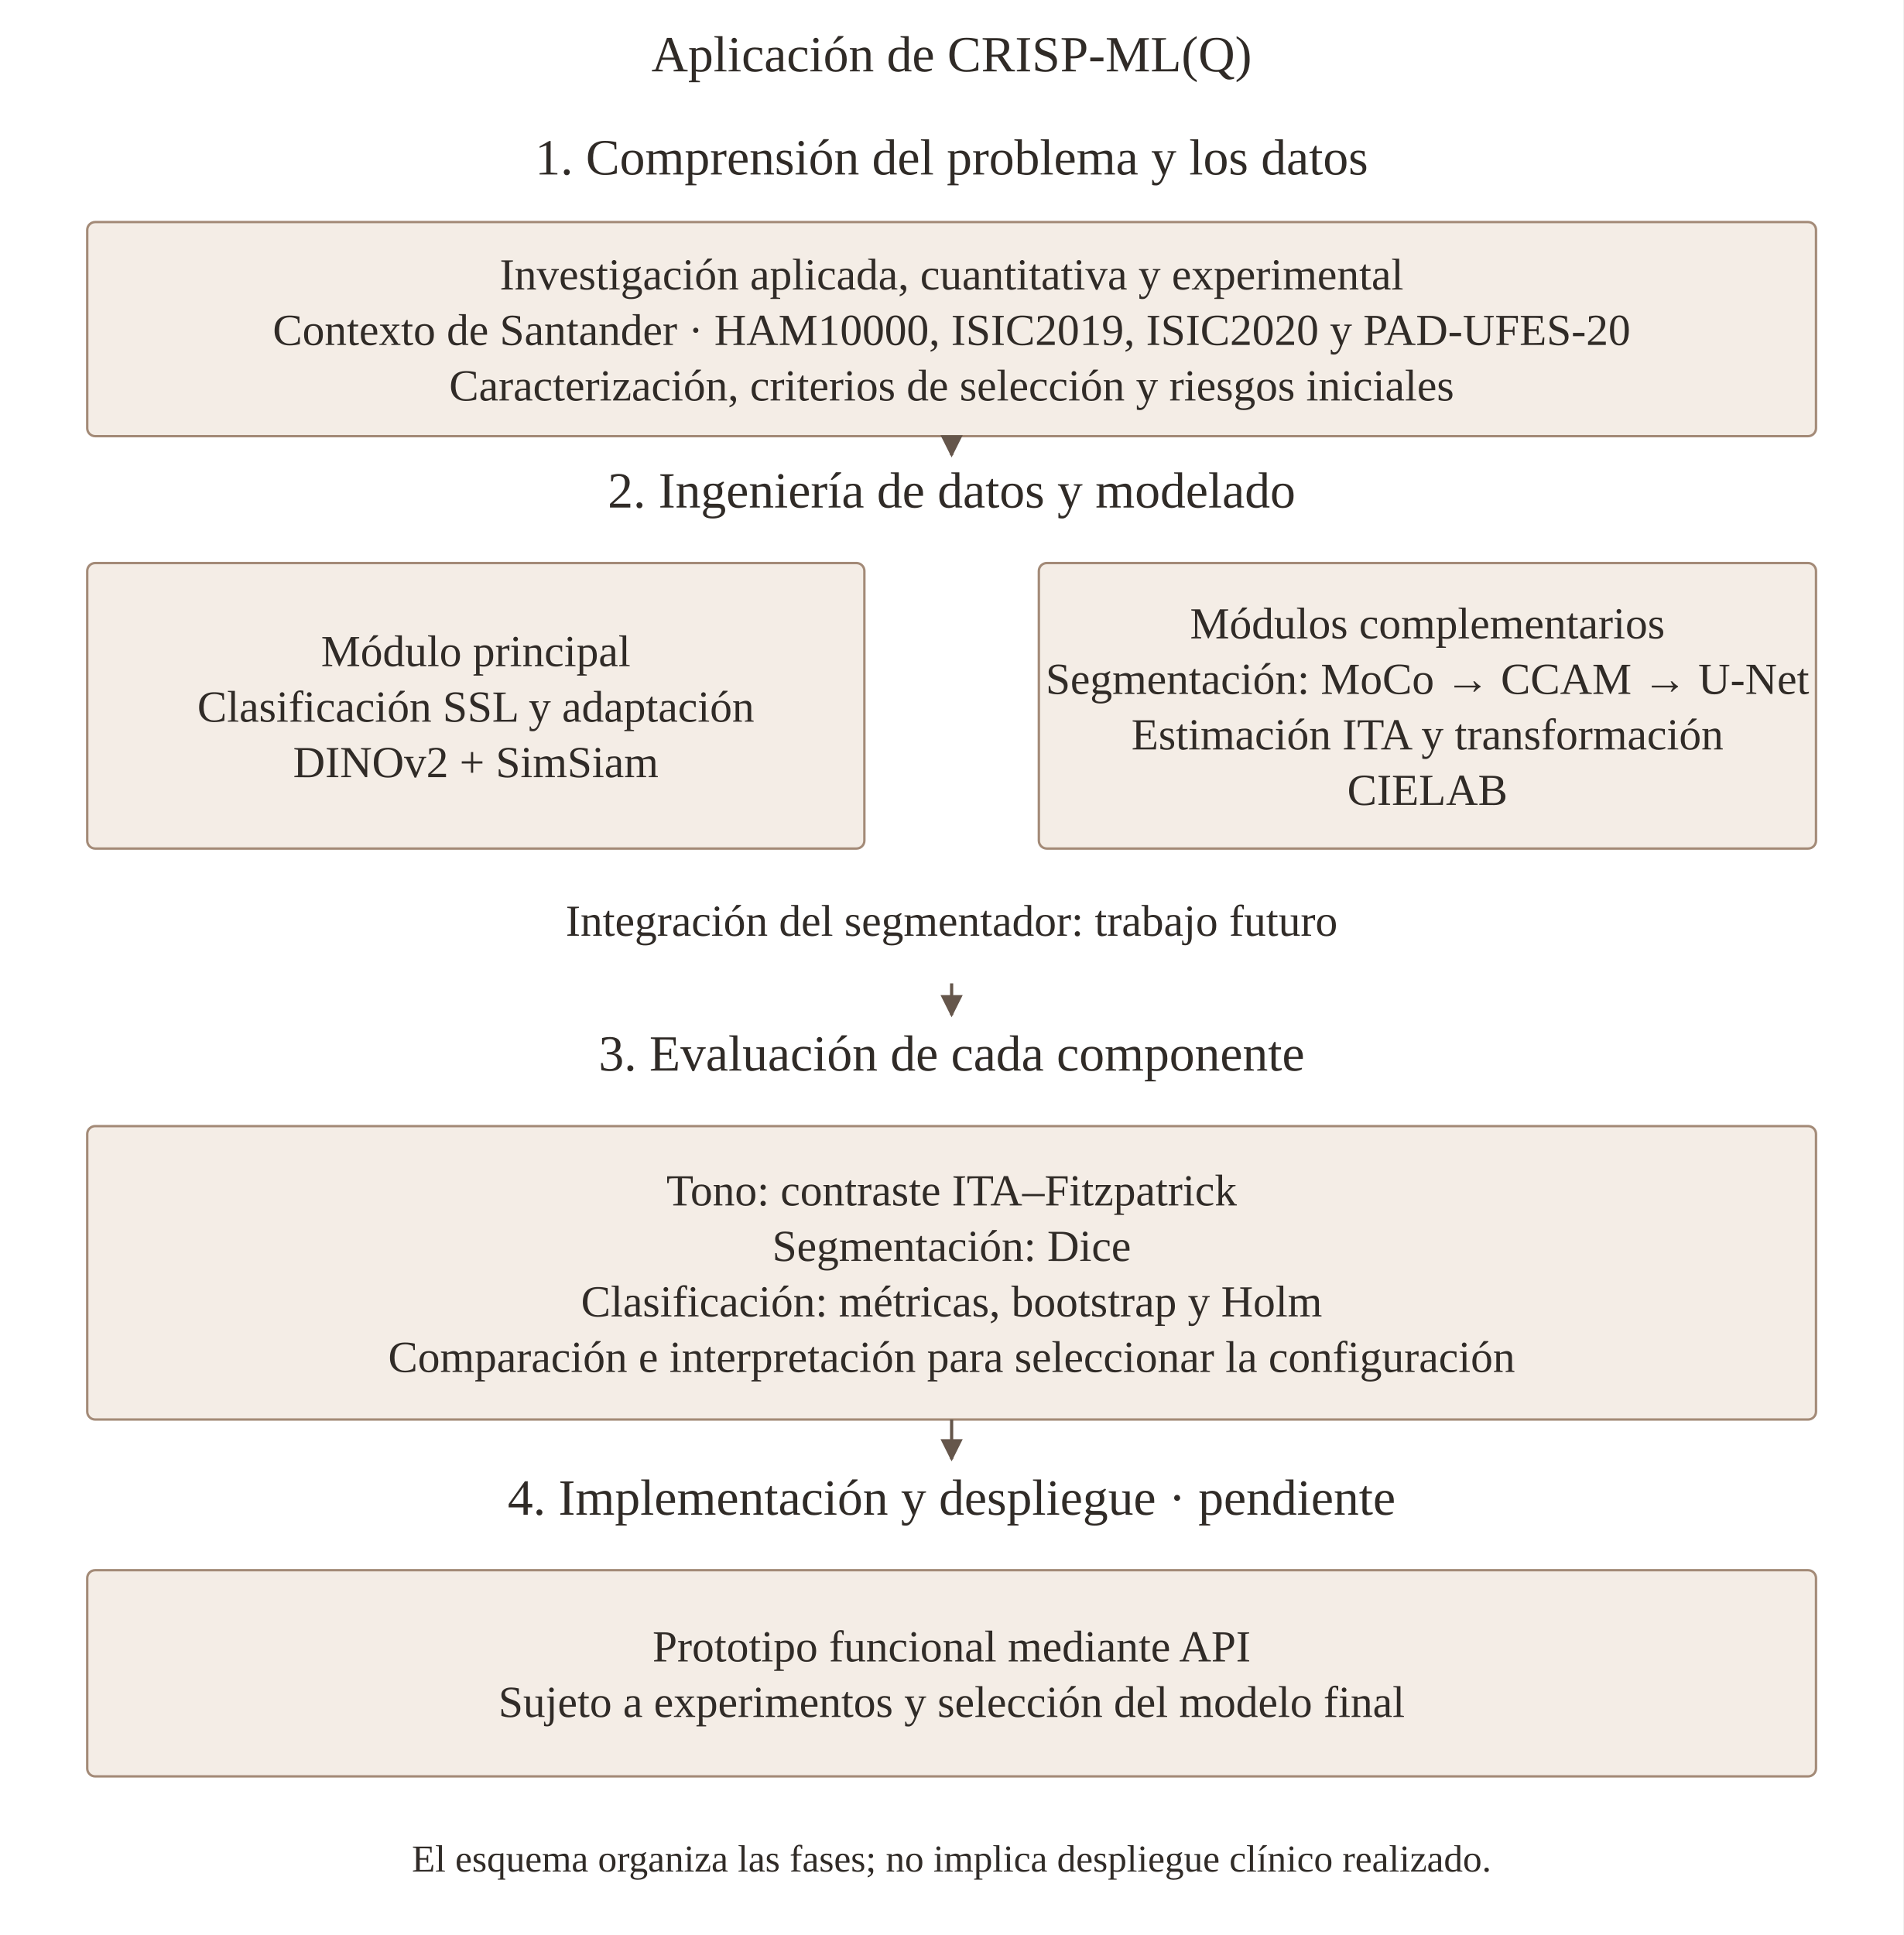
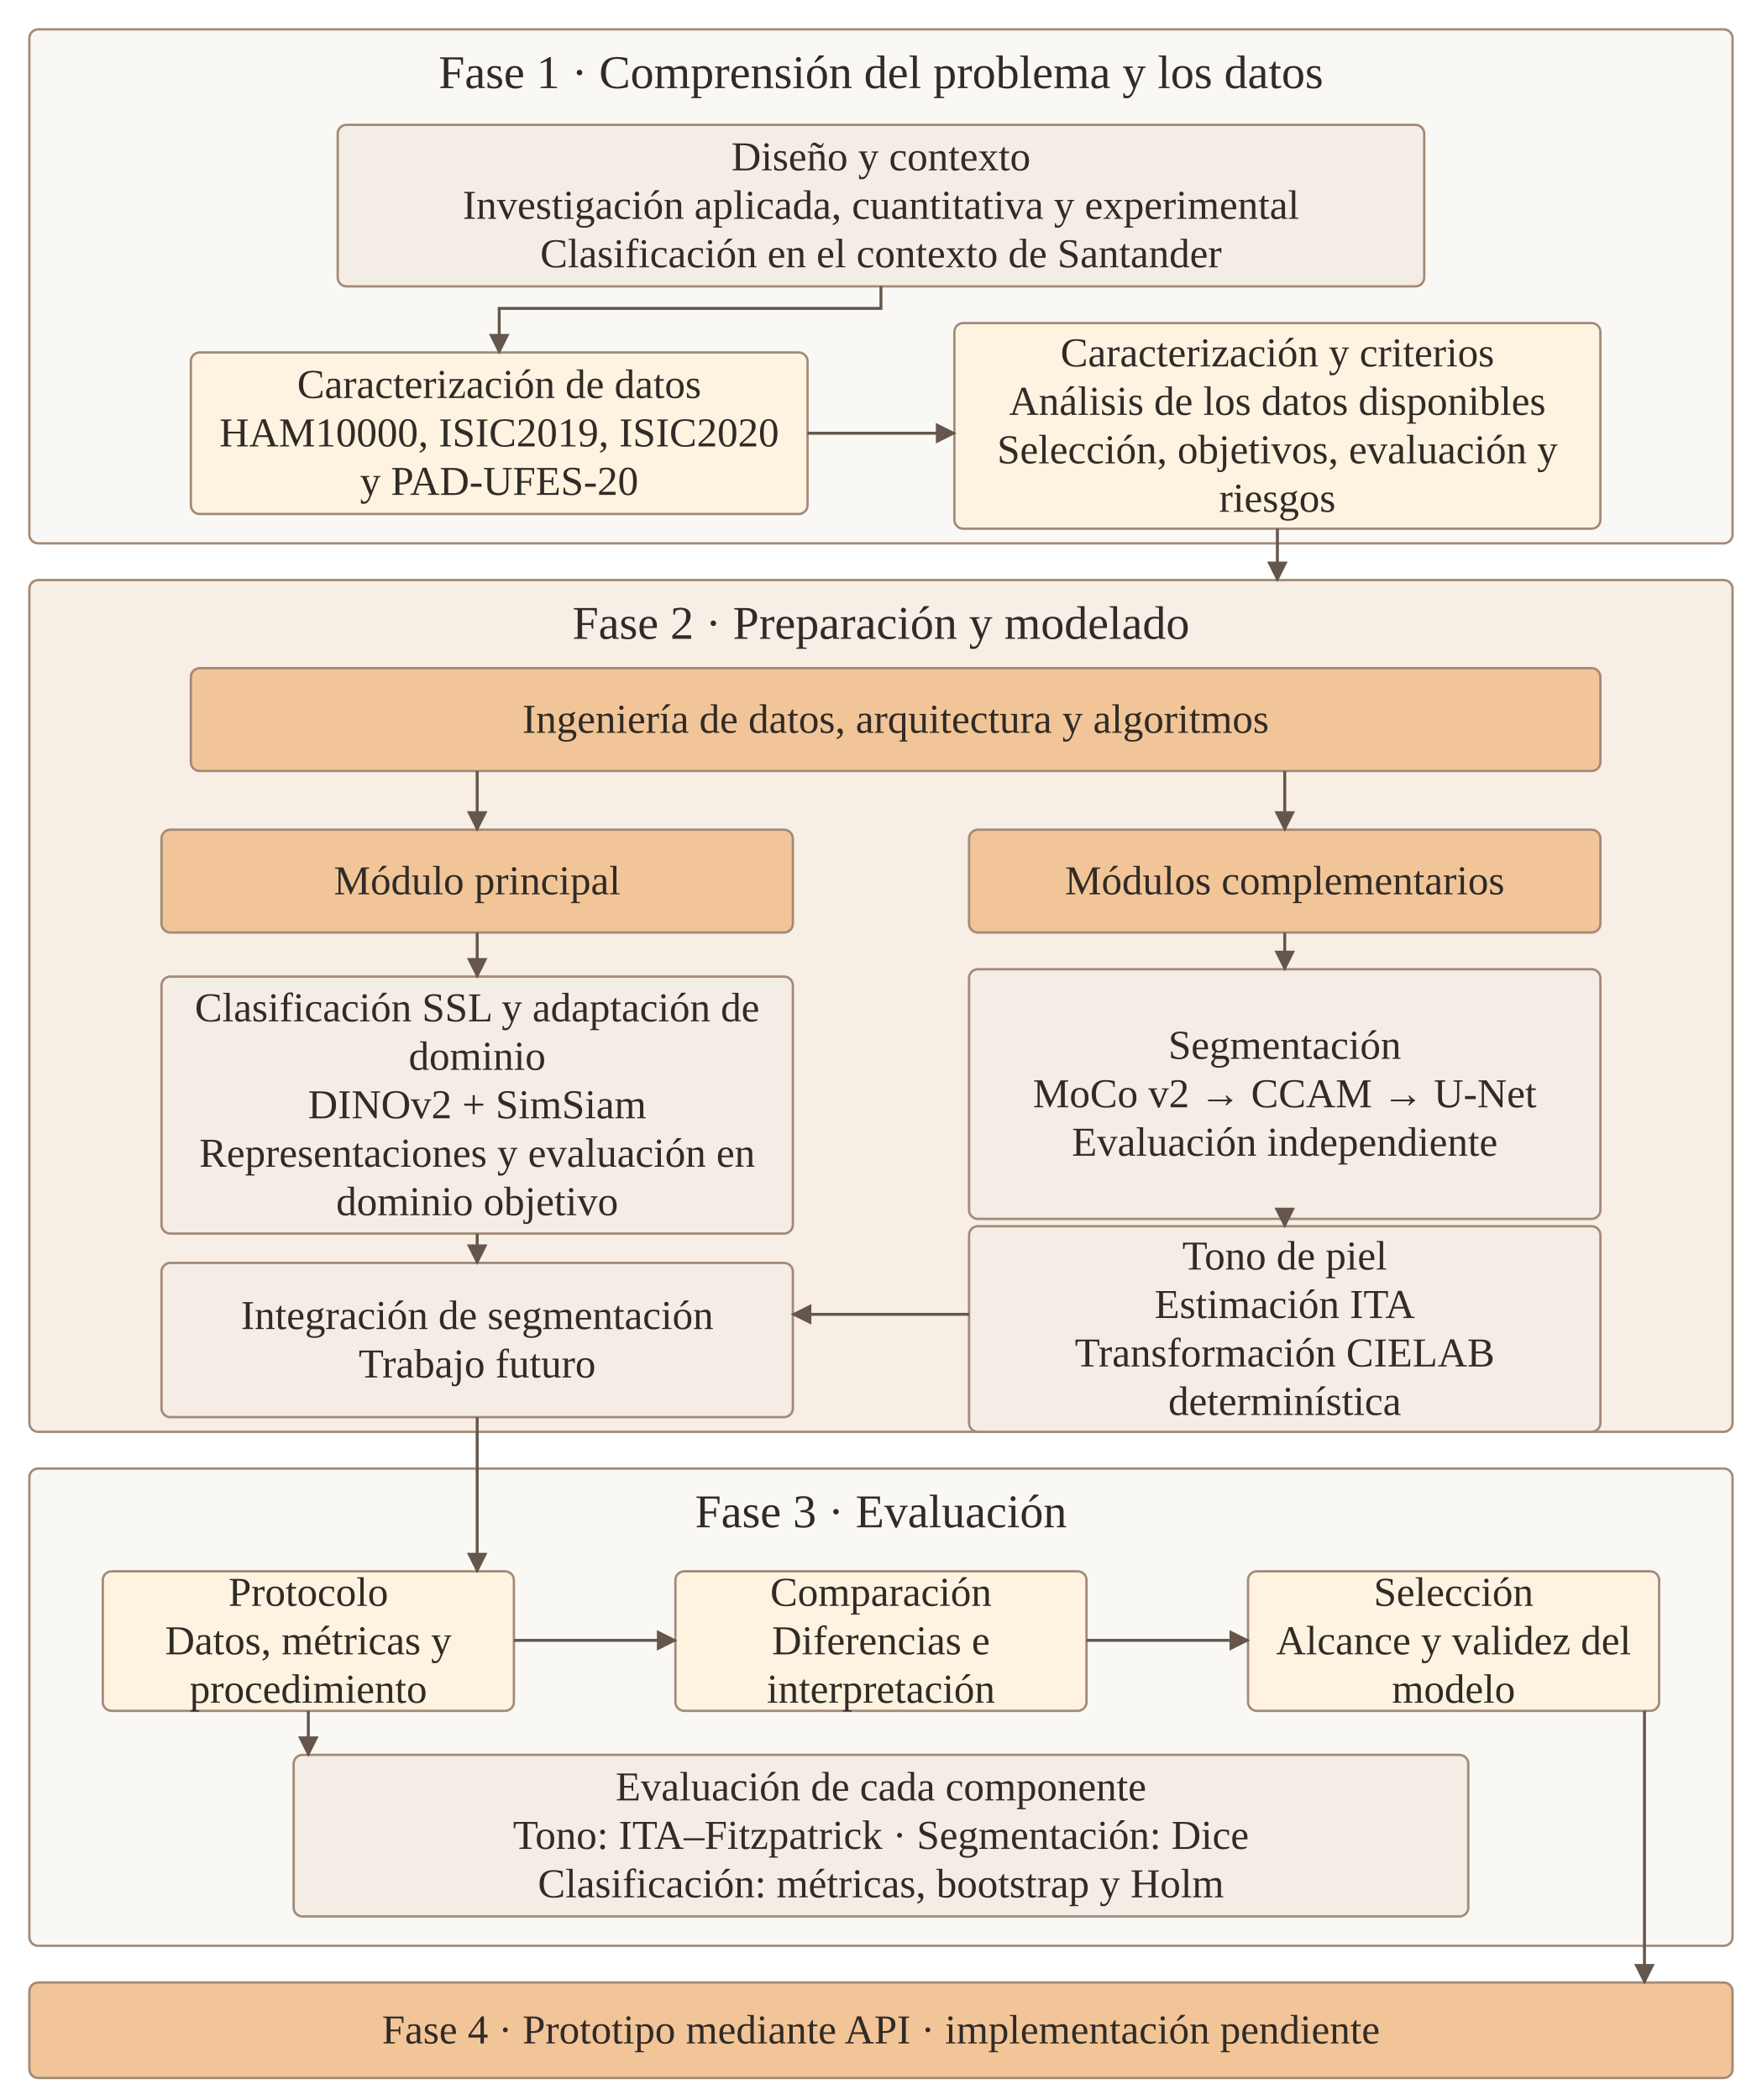
- <svg xmlns="http://www.w3.org/2000/svg" width="1200" height="1220" viewBox="0 0 1200 1220">
+ <svg xmlns="http://www.w3.org/2000/svg" width="1200" height="1430" viewBox="0 0 1200 1430">
  <defs>
-     <marker id="arr" viewBox="0 0 10 10" refX="9" refY="5" markerWidth="7" markerHeight="7" orient="auto">
+     <marker id="a" refX="9" refY="5" viewBox="0 0 10 10" markerWidth="7" markerHeight="7" orient="auto">
      <path d="M0 0L10 5L0 10" fill="#65564b" />
    </marker>
  </defs>
-   <rect width="1200" height="1220" fill="white" />
-   <style>text{font-family:"Times New Roman","Nimbus Roman",serif;font-weight:400;fill:#302b27}.arrow{fill:none;stroke:#65564b;stroke-width:2;marker-end:url(#arr)}</style>
-   <text x="600" y="45" font-size="32" text-anchor="middle">Aplicación de CRISP-ML(Q)</text>
-   <text x="600" y="110" font-size="32" text-anchor="middle">1. Comprensión del problema y los datos</text>
-   <rect x="55" y="140" width="1090" height="135" rx="5" fill="#f4ede6" stroke="#a38a77" stroke-width="1.5" />
-   <text x="600.0" y="182.5" font-size="28" text-anchor="middle">Investigación aplicada, cuantitativa y experimental</text>
-   <text x="600.0" y="217.5" font-size="28" text-anchor="middle">Contexto de Santander · HAM10000, ISIC2019, ISIC2020 y PAD-UFES-20</text>
-   <text x="600.0" y="252.5" font-size="28" text-anchor="middle">Caracterización, criterios de selección y riesgos iniciales</text>
-   <path d="M600 275 V287" class="arrow" />
-   <text x="600" y="320" font-size="32" text-anchor="middle">2. Ingeniería de datos y modelado</text>
-   <rect x="55" y="355" width="490" height="180" rx="5" fill="#f4ede6" stroke="#a38a77" stroke-width="1.5" />
-   <text x="300.0" y="420.0" font-size="28" text-anchor="middle">Módulo principal</text>
-   <text x="300.0" y="455.0" font-size="28" text-anchor="middle">Clasificación SSL y adaptación</text>
-   <text x="300.0" y="490.0" font-size="28" text-anchor="middle">DINOv2 + SimSiam</text>
-   <rect x="655" y="355" width="490" height="180" rx="5" fill="#f4ede6" stroke="#a38a77" stroke-width="1.5" />
-   <text x="900.0" y="402.5" font-size="28" text-anchor="middle">Módulos complementarios</text>
-   <text x="900.0" y="437.5" font-size="28" text-anchor="middle">Segmentación: MoCo → CCAM → U-Net</text>
-   <text x="900.0" y="472.5" font-size="28" text-anchor="middle">Estimación ITA y transformación</text>
-   <text x="900.0" y="507.5" font-size="28" text-anchor="middle">CIELAB</text>
-   <text x="600" y="590" font-size="28" text-anchor="middle">Integración del segmentador: trabajo futuro</text>
-   <path d="M600 620 V640" class="arrow" />
-   <text x="600" y="675" font-size="32" text-anchor="middle">3. Evaluación de cada componente</text>
-   <rect x="55" y="710" width="1090" height="185" rx="5" fill="#f4ede6" stroke="#a38a77" stroke-width="1.5" />
-   <text x="600.0" y="760.0" font-size="28" text-anchor="middle">Tono: contraste ITA–Fitzpatrick</text>
-   <text x="600.0" y="795.0" font-size="28" text-anchor="middle">Segmentación: Dice</text>
-   <text x="600.0" y="830.0" font-size="28" text-anchor="middle">Clasificación: métricas, bootstrap y Holm</text>
-   <text x="600.0" y="865.0" font-size="28" text-anchor="middle">Comparación e interpretación para seleccionar la configuración</text>
-   <path d="M600 895 V920" class="arrow" />
-   <text x="600" y="955" font-size="32" text-anchor="middle">4. Implementación y despliegue · pendiente</text>
-   <rect x="55" y="990" width="1090" height="130" rx="5" fill="#f4ede6" stroke="#a38a77" stroke-width="1.5" />
-   <text x="600.0" y="1047.5" font-size="28" text-anchor="middle">Prototipo funcional mediante API</text>
-   <text x="600.0" y="1082.5" font-size="28" text-anchor="middle">Sujeto a experimentos y selección del modelo final</text>
-   <text x="600" y="1180" font-size="24" text-anchor="middle">El esquema organiza las fases; no implica despliegue clínico realizado.</text>
+   <rect width="1200" height="1430" fill="white" />
+   <style>text{font-family:"Times New Roman","Nimbus Roman",serif;font-weight:400;fill:#302b27}</style>
+   <rect x="20" y="20" width="1160" height="350" rx="6" fill="#FAF8F5" stroke="#a38a77" stroke-width="1.6" />
+   <text x="600" y="60" text-anchor="middle" font-size="32" style="fill:#302b27">Fase 1 · Comprensión del problema y los datos</text>
+   <rect x="230" y="85" width="740" height="110" rx="6" fill="#F4EDE6" stroke="#a38a77" stroke-width="1.6" />
+   <text x="600.0" y="116.0" text-anchor="middle" font-size="28" style="fill:#302b27">Diseño y contexto</text>
+   <text x="600.0" y="149.0" text-anchor="middle" font-size="28" style="fill:#302b27">Investigación aplicada, cuantitativa y experimental</text>
+   <text x="600.0" y="182.0" text-anchor="middle" font-size="28" style="fill:#302b27">Clasificación en el contexto de Santander</text>
+   <rect x="130" y="240" width="420" height="110" rx="6" fill="#FEF3E0" stroke="#a38a77" stroke-width="1.6" />
+   <text x="340.0" y="271.0" text-anchor="middle" font-size="28" style="fill:#302b27">Caracterización de datos</text>
+   <text x="340.0" y="304.0" text-anchor="middle" font-size="28" style="fill:#302b27">HAM10000, ISIC2019, ISIC2020</text>
+   <text x="340.0" y="337.0" text-anchor="middle" font-size="28" style="fill:#302b27">y PAD-UFES-20</text>
+   <rect x="650" y="220" width="440" height="140" rx="6" fill="#FEF3E0" stroke="#a38a77" stroke-width="1.6" />
+   <text x="870.0" y="249.5" text-anchor="middle" font-size="28" style="fill:#302b27">Caracterización y criterios</text>
+   <text x="870.0" y="282.5" text-anchor="middle" font-size="28" style="fill:#302b27">Análisis de los datos disponibles</text>
+   <text x="870.0" y="315.5" text-anchor="middle" font-size="28" style="fill:#302b27">Selección, objetivos, evaluación y</text>
+   <text x="870.0" y="348.5" text-anchor="middle" font-size="28" style="fill:#302b27">riesgos</text>
+   <path d="M600 195 V210 H340 V240" fill="none" stroke="#65564b" stroke-width="2" marker-end="url(#a)" />
+   <path d="M550 295 H650" fill="none" stroke="#65564b" stroke-width="2" marker-end="url(#a)" />
+   <rect x="20" y="395" width="1160" height="580" rx="6" fill="#F7EEE6" stroke="#a38a77" stroke-width="1.6" />
+   <text x="600" y="435" text-anchor="middle" font-size="32" style="fill:#302b27">Fase 2 · Preparación y modelado</text>
+   <rect x="130" y="455" width="960" height="70" rx="6" fill="#F2C598" stroke="#a38a77" stroke-width="1.6" />
+   <text x="610.0" y="499.0" text-anchor="middle" font-size="28" style="fill:#302b27">Ingeniería de datos, arquitectura y algoritmos</text>
+   <path d="M870 360 V395" fill="none" stroke="#65564b" stroke-width="2" marker-end="url(#a)" />
+   <rect x="110" y="565" width="430" height="70" rx="6" fill="#F2C598" stroke="#a38a77" stroke-width="1.6" />
+   <text x="325.0" y="609.0" text-anchor="middle" font-size="28" style="fill:#302b27">Módulo principal</text>
+   <rect x="660" y="565" width="430" height="70" rx="6" fill="#F2C598" stroke="#a38a77" stroke-width="1.6" />
+   <text x="875.0" y="609.0" text-anchor="middle" font-size="28" style="fill:#302b27">Módulos complementarios</text>
+   <rect x="110" y="665" width="430" height="175" rx="6" fill="#F4EDE6" stroke="#a38a77" stroke-width="1.6" />
+   <text x="325.0" y="695.5" text-anchor="middle" font-size="28" style="fill:#302b27">Clasificación SSL y adaptación de</text>
+   <text x="325.0" y="728.5" text-anchor="middle" font-size="28" style="fill:#302b27">dominio</text>
+   <text x="325.0" y="761.5" text-anchor="middle" font-size="28" style="fill:#302b27">DINOv2 + SimSiam</text>
+   <text x="325.0" y="794.5" text-anchor="middle" font-size="28" style="fill:#302b27">Representaciones y evaluación en</text>
+   <text x="325.0" y="827.5" text-anchor="middle" font-size="28" style="fill:#302b27">dominio objetivo</text>
+   <rect x="660" y="660" width="430" height="170" rx="6" fill="#F4EDE6" stroke="#a38a77" stroke-width="1.6" />
+   <text x="875.0" y="721.0" text-anchor="middle" font-size="28" style="fill:#302b27">Segmentación</text>
+   <text x="875.0" y="754.0" text-anchor="middle" font-size="28" style="fill:#302b27">MoCo v2 → CCAM → U-Net</text>
+   <text x="875.0" y="787.0" text-anchor="middle" font-size="28" style="fill:#302b27">Evaluación independiente</text>
+   <rect x="660" y="835" width="430" height="140" rx="6" fill="#F4EDE6" stroke="#a38a77" stroke-width="1.6" />
+   <text x="875.0" y="864.5" text-anchor="middle" font-size="28" style="fill:#302b27">Tono de piel</text>
+   <text x="875.0" y="897.5" text-anchor="middle" font-size="28" style="fill:#302b27">Estimación ITA</text>
+   <text x="875.0" y="930.5" text-anchor="middle" font-size="28" style="fill:#302b27">Transformación CIELAB</text>
+   <text x="875.0" y="963.5" text-anchor="middle" font-size="28" style="fill:#302b27">determinística</text>
+   <rect x="110" y="860" width="430" height="105" rx="6" fill="#F4EDE6" stroke="#a38a77" stroke-width="1.6" />
+   <text x="325.0" y="905.0" text-anchor="middle" font-size="28" style="fill:#302b27">Integración de segmentación</text>
+   <text x="325.0" y="938.0" text-anchor="middle" font-size="28" style="fill:#302b27">Trabajo futuro</text>
+   <path d="M325 525 V565" fill="none" stroke="#65564b" stroke-width="2" marker-end="url(#a)" />
+   <path d="M875 525 V565" fill="none" stroke="#65564b" stroke-width="2" marker-end="url(#a)" />
+   <path d="M325 635 V665" fill="none" stroke="#65564b" stroke-width="2" marker-end="url(#a)" />
+   <path d="M875 635 V660" fill="none" stroke="#65564b" stroke-width="2" marker-end="url(#a)" />
+   <path d="M875 830 V835" fill="none" stroke="#65564b" stroke-width="2" marker-end="url(#a)" />
+   <path d="M325 840 V860" fill="none" stroke="#65564b" stroke-width="2" marker-end="url(#a)" />
+   <path d="M660 895 H540" fill="none" stroke="#65564b" stroke-width="2" marker-end="url(#a)" />
+   <rect x="20" y="1000" width="1160" height="325" rx="6" fill="#FAF8F5" stroke="#a38a77" stroke-width="1.6" />
+   <text x="600" y="1040" text-anchor="middle" font-size="32" style="fill:#302b27">Fase 3 · Evaluación</text>
+   <rect x="70" y="1070" width="280" height="95" rx="6" fill="#FEF3E0" stroke="#a38a77" stroke-width="1.6" />
+   <text x="210.0" y="1093.5" text-anchor="middle" font-size="28" style="fill:#302b27">Protocolo</text>
+   <text x="210.0" y="1126.5" text-anchor="middle" font-size="28" style="fill:#302b27">Datos, métricas y</text>
+   <text x="210.0" y="1159.5" text-anchor="middle" font-size="28" style="fill:#302b27">procedimiento</text>
+   <rect x="460" y="1070" width="280" height="95" rx="6" fill="#FEF3E0" stroke="#a38a77" stroke-width="1.6" />
+   <text x="600.0" y="1093.5" text-anchor="middle" font-size="28" style="fill:#302b27">Comparación</text>
+   <text x="600.0" y="1126.5" text-anchor="middle" font-size="28" style="fill:#302b27">Diferencias e</text>
+   <text x="600.0" y="1159.5" text-anchor="middle" font-size="28" style="fill:#302b27">interpretación</text>
+   <rect x="850" y="1070" width="280" height="95" rx="6" fill="#FEF3E0" stroke="#a38a77" stroke-width="1.6" />
+   <text x="990.0" y="1093.5" text-anchor="middle" font-size="28" style="fill:#302b27">Selección</text>
+   <text x="990.0" y="1126.5" text-anchor="middle" font-size="28" style="fill:#302b27">Alcance y validez del</text>
+   <text x="990.0" y="1159.5" text-anchor="middle" font-size="28" style="fill:#302b27">modelo</text>
+   <path d="M325 965 V1070" fill="none" stroke="#65564b" stroke-width="2" marker-end="url(#a)" />
+   <path d="M350 1117 H460" fill="none" stroke="#65564b" stroke-width="2" marker-end="url(#a)" />
+   <path d="M740 1117 H850" fill="none" stroke="#65564b" stroke-width="2" marker-end="url(#a)" />
+   <rect x="200" y="1195" width="800" height="110" rx="6" fill="#F4EDE6" stroke="#a38a77" stroke-width="1.6" />
+   <text x="600.0" y="1226.0" text-anchor="middle" font-size="28" style="fill:#302b27">Evaluación de cada componente</text>
+   <text x="600.0" y="1259.0" text-anchor="middle" font-size="28" style="fill:#302b27">Tono: ITA–Fitzpatrick · Segmentación: Dice</text>
+   <text x="600.0" y="1292.0" text-anchor="middle" font-size="28" style="fill:#302b27">Clasificación: métricas, bootstrap y Holm</text>
+   <path d="M210 1165 V1195" fill="none" stroke="#65564b" stroke-width="2" marker-end="url(#a)" />
+   <rect x="20" y="1350" width="1160" height="65" rx="6" fill="#F2C598" stroke="#a38a77" stroke-width="1.6" />
+   <text x="600.0" y="1391.5" text-anchor="middle" font-size="28" style="fill:#302b27">Fase 4 · Prototipo mediante API · implementación pendiente</text>
+   <path d="M1120 1165 V1350" fill="none" stroke="#65564b" stroke-width="2" marker-end="url(#a)" />
</svg>
